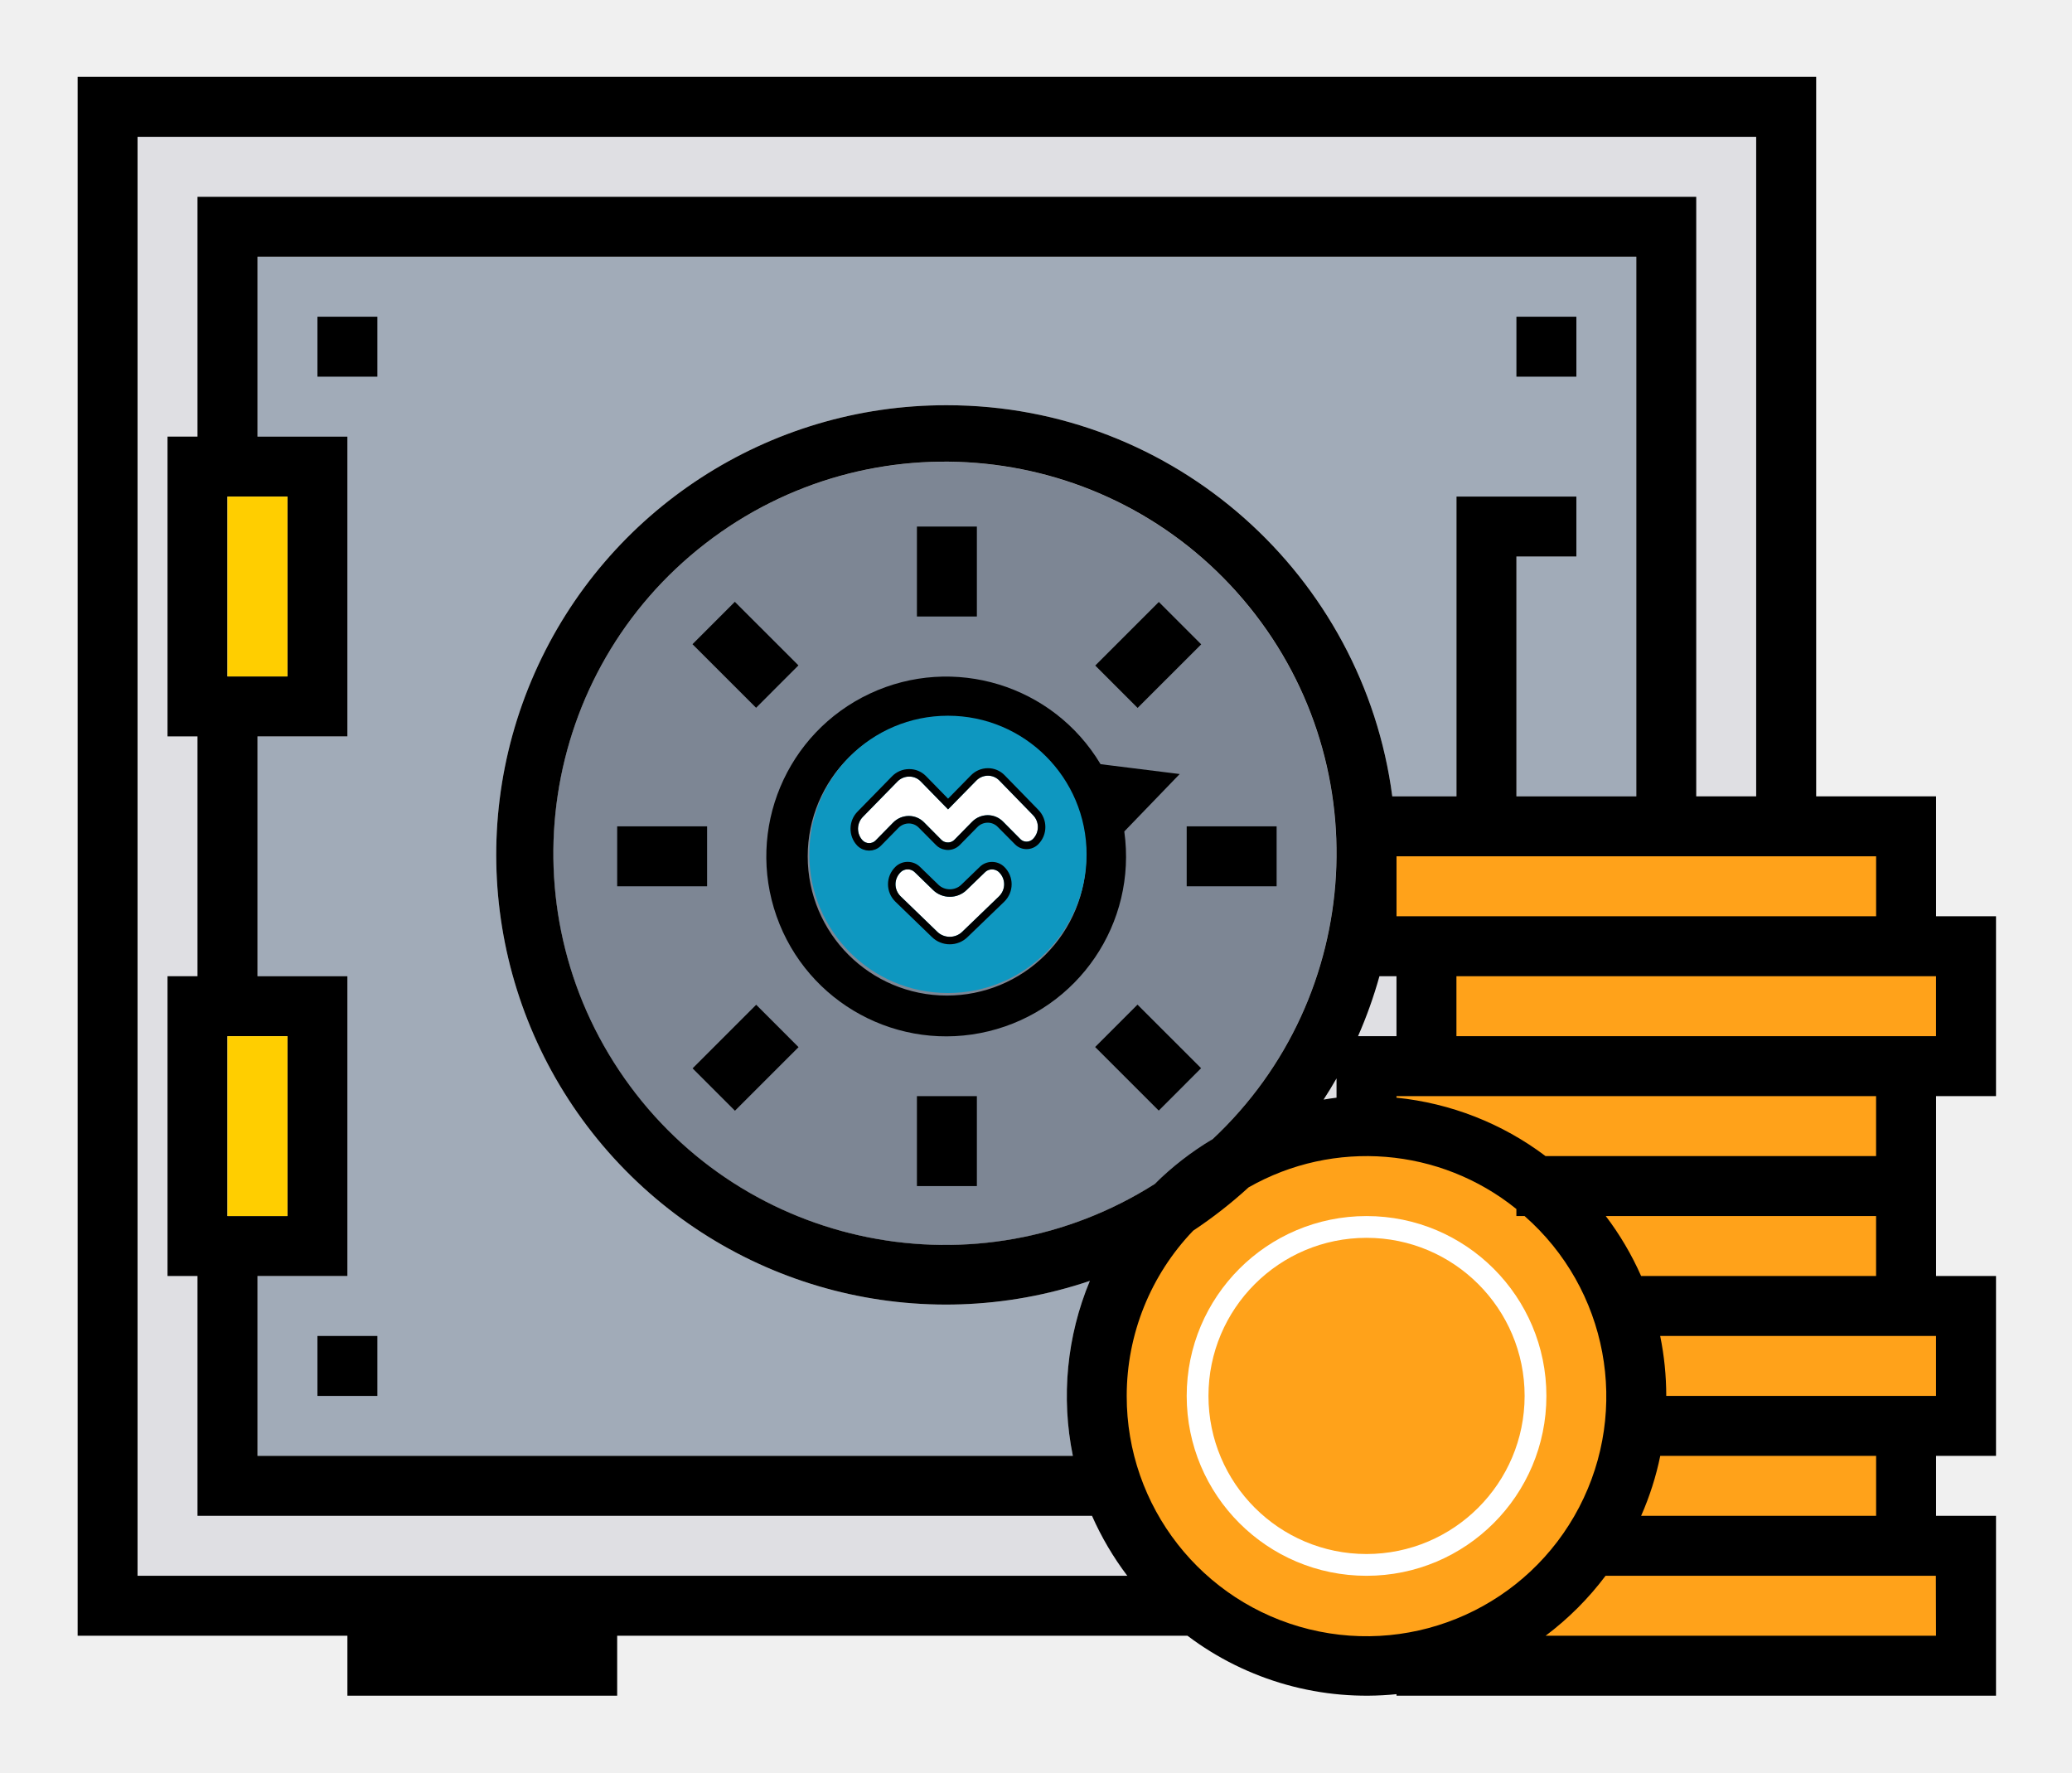
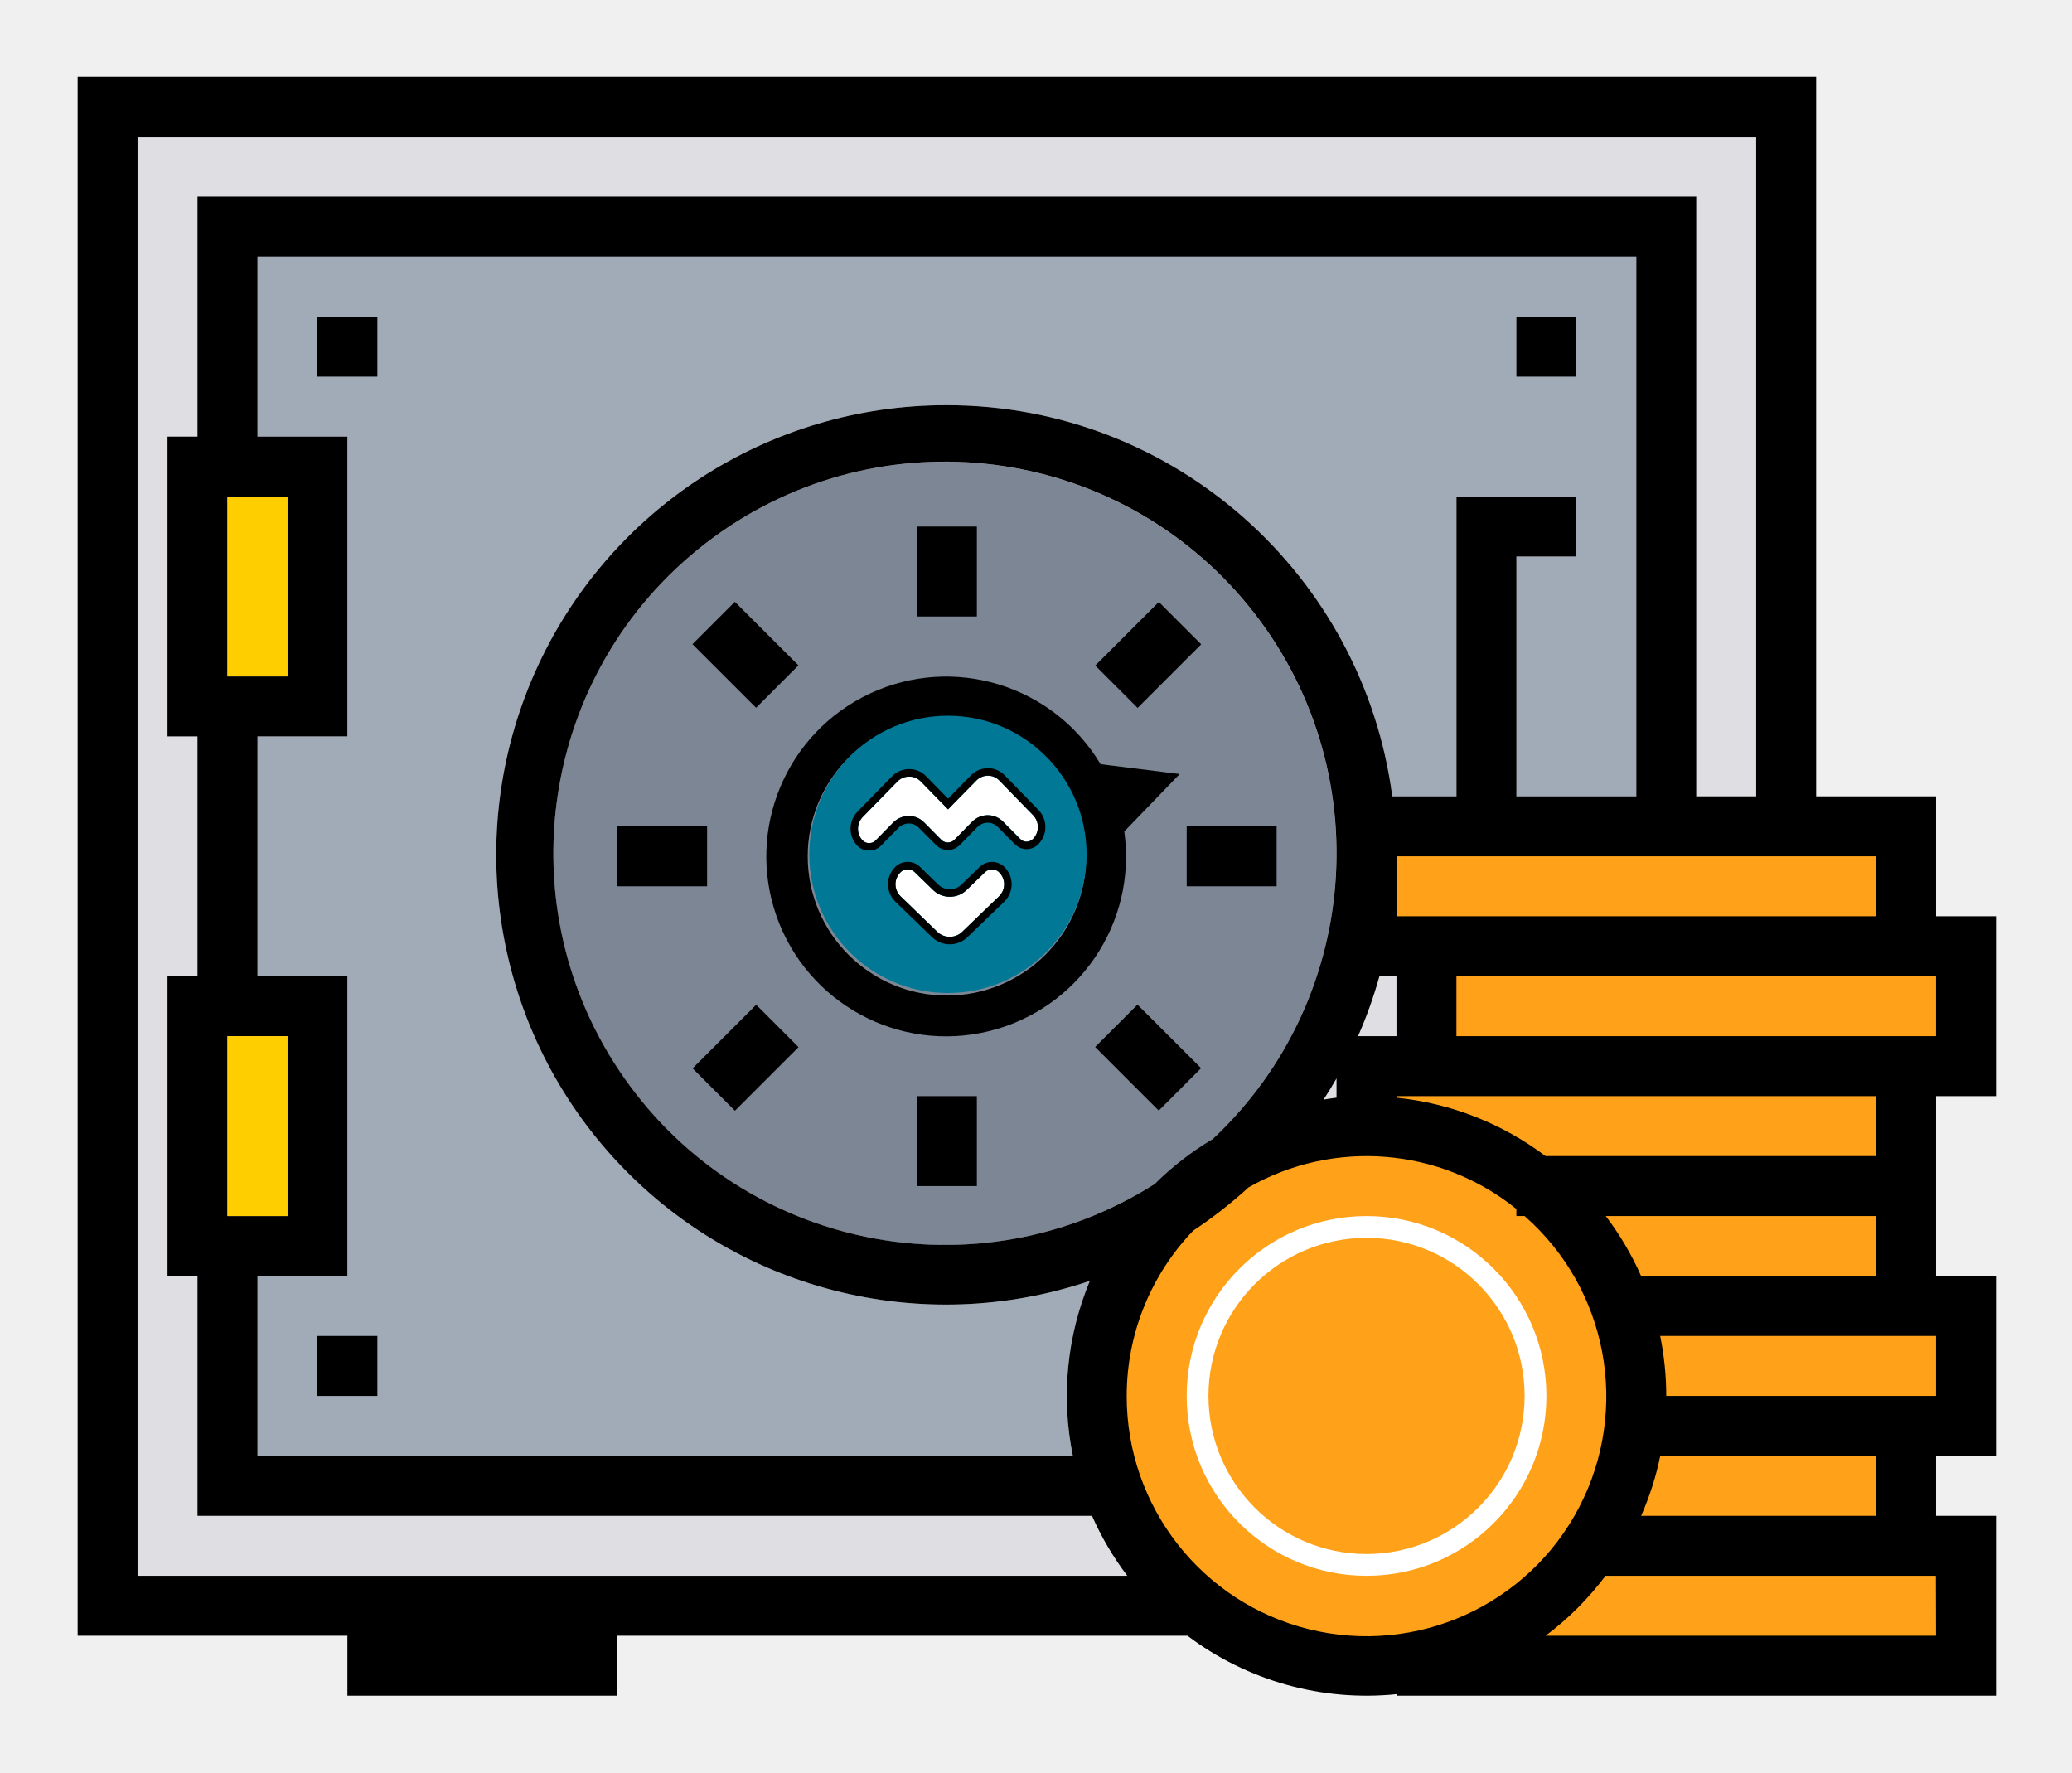
<svg xmlns="http://www.w3.org/2000/svg" xmlns:xlink="http://www.w3.org/1999/xlink" width="553px" height="473px" viewBox="0 0 553 473" version="1.1">
  <defs>
    <path d="M48.764,41.011 C48.063,41.01 47.39,41.28 46.9,41.759 L41.948,46.543 C40.776,47.678 39.176,48.317 37.506,48.317 C35.836,48.317 34.236,47.678 33.064,46.543 L28.124,41.748 C27.634,41.269 26.961,40.999 26.259,41 C25.553,40.996 24.876,41.266 24.383,41.748 C22.539,43.542 22.539,46.415 24.383,48.209 L34.157,57.662 C35.031,58.518 36.23,59 37.482,59 C38.734,59 39.933,58.518 40.807,57.662 L50.617,48.209 C52.461,46.415 52.461,43.542 50.617,41.748 C50.128,41.276 49.46,41.01 48.764,41.011 Z" id="path-1" />
    <path d="M50.692,17.273 C49.898,16.456 48.81,15.997 47.675,16 C46.491,16.002 45.357,16.486 44.532,17.342 L37.029,24.992 L29.664,17.458 C28.857,16.659 27.765,16.221 26.635,16.243 C25.451,16.245 24.317,16.729 23.492,17.585 L14.314,26.971 C12.589,28.707 12.559,31.516 14.245,33.29 C15.2,34.237 16.731,34.237 17.687,33.29 L22.344,28.545 C23.454,27.397 24.977,26.751 26.566,26.751 C28.101,26.751 29.573,27.373 30.65,28.475 L35.239,33.105 C35.584,33.462 36.035,33.698 36.524,33.776 C37.334,33.935 38.17,33.674 38.75,33.081 L43.407,28.337 C44.518,27.189 46.04,26.542 47.629,26.543 C49.164,26.543 50.636,27.164 51.713,28.267 L56.302,32.896 C56.741,33.354 57.346,33.609 57.977,33.602 C58.639,33.6 59.272,33.329 59.732,32.85 C61.431,31.089 61.421,28.28 59.71,26.531 L50.692,17.273 Z" id="path-2" />
  </defs>
  <g id="Page-1" stroke="none" stroke-width="1" fill="none" fill-rule="evenodd">
    <g id="Artboard" fill-rule="nonzero">
      <g id="slide-06" transform="translate(20, 20)">
        <rect id="Rectangle-path" fill="#DFDFE3" x="8.72" y="8.52" width="448" height="400" />
        <path d="M488.72,264.52 L504.72,264.52 L504.72,232.52 L488.72,232.52 L488.72,200.52 L344.72,200.52 L344.72,232.52 L360.72,232.52 L360.72,264.52 L344.72,264.52 L344.72,280.52 C317.055,280.504 291.828,296.34 279.817,321.261 C267.806,346.183 271.137,375.782 288.386,397.411 C305.635,419.041 333.751,428.874 360.72,422.71 L360.72,424.52 L504.72,424.52 L504.72,392.52 L488.72,392.52 L488.72,360.52 L504.72,360.52 L504.72,328.52 L488.72,328.52 L488.72,264.52 Z" id="Shape" fill="#FFA21A" />
        <path d="M266.34,368.52 L48.72,368.52 L48.72,320.52 L72.72,320.52 L72.72,240.52 L48.72,240.52 L48.72,176.52 L72.72,176.52 L72.72,96.52 L48.72,96.52 L48.72,48.52 L416.72,48.52 L416.72,192.52 L384.72,192.52 L384.72,128.52 L400.72,128.52 L400.72,112.52 L368.72,112.52 L368.72,192.52 L351.59,192.52 C343.89,133.72 293.59,88.14 232.73,88.14 C185.13,88.025 141.961,116.057 122.702,159.588 C103.443,203.118 111.734,253.917 143.834,289.065 C175.935,324.212 225.776,337.064 270.87,321.82 C264.717,336.582 263.139,352.851 266.34,368.52 Z" id="Shape" fill="#A1ABB8" />
        <path d="M288.21,295.95 C241.089,325.876 178.768,313.489 146.673,267.817 C114.578,222.145 124.041,159.314 168.163,125.12 C212.285,90.927 275.49,97.444 311.708,139.921 C347.925,182.397 344.368,245.838 303.63,284" id="Shape" fill="#7D8694" />
        <rect id="Rectangle-path" fill="#000000" x="64.72" y="64.52" width="16" height="16" />
        <rect id="Rectangle-path" fill="#000000" x="384.72" y="64.52" width="16" height="16" />
        <rect id="Rectangle-path" fill="#000000" x="64.72" y="336.52" width="16" height="16" />
        <rect id="Rectangle-path" fill="#000000" x="224.72" y="272.52" width="16" height="24" />
        <rect id="Rectangle-path" fill="#000000" x="224.72" y="120.52" width="16" height="24" />
        <rect id="Rectangle-path" fill="#000000" x="144.72" y="200.52" width="24" height="16" />
        <rect id="Rectangle-path" fill="#000000" x="296.72" y="200.52" width="24" height="16" />
        <rect id="Rectangle-path" fill="#000000" transform="translate(286.425, 262.237) rotate(-45.02) translate(-286.425, -262.237) " x="278.43" y="250.237" width="15.99" height="24" />
        <rect id="Rectangle-path" fill="#000000" transform="translate(178.9583, 154.7389) rotate(-45.02) translate(-178.9583, -154.7389) " x="170.963" y="142.739" width="15.99" height="24" />
        <rect id="Rectangle-path" fill="#000000" transform="translate(178.9866, 262.2733) rotate(-44.99) translate(-178.9866, -262.2733) " x="166.987" y="254.278" width="24" height="15.99" />
        <rect id="Rectangle-path" fill="#000000" transform="translate(286.4519, 154.7807) rotate(-44.99) translate(-286.4519, -154.7807) " x="274.452" y="146.786" width="24" height="15.99" />
        <path d="M280.07,201.88 L294.85,186.56 L273.73,183.93 C261.081,162.77 234.459,154.632 212.141,165.104 C189.822,175.576 179.066,201.252 187.256,224.505 C195.446,247.757 219.919,261.025 243.874,255.198 C267.828,249.372 283.474,226.347 280.07,201.93 L280.07,201.88 Z M232.73,245.68 C212.207,245.68 195.57,229.043 195.57,208.52 C195.57,187.997 212.207,171.36 232.73,171.36 C253.253,171.36 269.89,187.997 269.89,208.52 C269.89,218.377 265.974,227.83 259.003,234.8 C252.032,241.769 242.577,245.683 232.72,245.68 L232.73,245.68 Z" id="Shape" fill="#000000" />
        <path d="M344.72,304.52 C318.21,304.52 296.72,326.01 296.72,352.52 C296.72,379.03 318.21,400.52 344.72,400.52 C371.23,400.52 392.72,379.03 392.72,352.52 C392.72,326.01 371.23,304.52 344.72,304.52 Z M344.72,394.71 C321.419,394.71 302.53,375.821 302.53,352.52 C302.53,329.219 321.419,310.33 344.72,310.33 C368.021,310.33 386.91,329.219 386.91,352.52 C386.888,375.812 368.012,394.688 344.72,394.71 Z" id="Shape" fill="#FFFFFF" />
        <path d="M496.72,288.52 L496.72,272.52 L512.72,272.52 L512.72,224.52 L496.72,224.52 L496.72,192.52 L464.72,192.52 L464.72,0.52 L0.72,0.52 L0.72,416.52 L72.72,416.52 L72.72,432.52 L144.72,432.52 L144.72,416.52 L296.93,416.52 C312.894,428.568 332.823,434.137 352.72,432.11 L352.72,432.52 L512.72,432.52 L512.72,384.52 L496.72,384.52 L496.72,368.52 L512.72,368.52 L512.72,320.52 L496.72,320.52 L496.72,288.52 Z M480.72,208.52 L480.72,224.52 L352.72,224.52 L352.72,208.52 L480.72,208.52 Z M423.1,368.52 L480.72,368.52 L480.72,384.52 L418,384.52 C420.269,379.384 421.982,374.02 423.11,368.52 L423.1,368.52 Z M408.56,304.52 L480.71,304.52 L480.71,320.52 L418,320.52 C415.489,314.838 412.324,309.469 408.57,304.52 L408.56,304.52 Z M400.71,288.52 L392.5,288.52 C380.91,279.786 367.148,274.394 352.71,272.93 L352.71,272.52 L480.71,272.52 L480.71,288.52 L400.71,288.52 Z M288.2,295.95 C241.069,325.859 178.753,313.451 146.674,267.769 C114.595,222.087 124.077,159.26 168.21,125.081 C212.343,90.902 275.545,97.437 311.749,139.924 C347.953,182.411 344.378,245.849 303.63,284 C298.024,287.342 292.845,291.355 288.21,295.95 L288.2,295.95 Z M266.33,368.52 L48.72,368.52 L48.72,320.52 L72.72,320.52 L72.72,240.52 L48.72,240.52 L48.72,176.52 L72.72,176.52 L72.72,96.52 L48.72,96.52 L48.72,48.52 L416.72,48.52 L416.72,192.52 L384.72,192.52 L384.72,128.52 L400.72,128.52 L400.72,112.52 L368.72,112.52 L368.72,192.52 L351.59,192.52 C343.89,133.72 293.59,88.14 232.73,88.14 C185.13,88.025 141.961,116.057 122.702,159.588 C103.443,203.118 111.734,253.917 143.834,289.065 C175.935,324.212 225.776,337.064 270.87,321.82 C264.717,336.582 263.139,352.851 266.34,368.52 L266.33,368.52 Z M56.71,256.52 L56.71,304.52 L40.71,304.52 L40.71,256.52 L56.71,256.52 Z M56.71,112.52 L56.71,160.52 L40.71,160.52 L40.71,112.52 L56.71,112.52 Z M352.71,240.52 L352.71,256.52 L342.45,256.52 C344.729,251.328 346.638,245.982 348.16,240.52 L352.71,240.52 Z M336.71,267.76 L336.71,272.93 C335.54,273.05 334.41,273.27 333.25,273.44 C334.47,271.58 335.62,269.68 336.72,267.76 L336.71,267.76 Z M72.71,400.52 L16.71,400.52 L16.71,16.52 L448.71,16.52 L448.71,192.52 L432.71,192.52 L432.71,32.52 L32.71,32.52 L32.71,96.52 L24.71,96.52 L24.71,176.52 L32.71,176.52 L32.71,240.52 L24.71,240.52 L24.71,320.52 L32.71,320.52 L32.71,384.52 L271.45,384.52 C273.958,390.201 277.119,395.571 280.87,400.52 L72.72,400.52 L72.71,400.52 Z M280.71,352.52 C280.712,336.082 287.068,320.28 298.45,308.42 C303.668,304.959 308.61,301.097 313.23,296.87 C335.975,283.905 364.339,286.195 384.71,302.64 L384.71,304.52 L386.9,304.52 C409.085,323.969 415.1,356.065 401.463,382.227 C387.825,408.39 358.07,421.84 329.421,414.792 C300.771,407.743 280.652,382.024 280.71,352.52 Z M496.71,416.52 L392.51,416.52 C398.57,411.967 403.957,406.58 408.51,400.52 L496.67,400.52 L496.71,416.52 Z M496.71,352.52 L424.71,352.52 C424.71,347.146 424.167,341.785 423.09,336.52 L496.71,336.52 L496.71,352.52 Z M368.71,256.52 L368.71,240.52 L496.71,240.52 L496.71,256.52 L368.71,256.52 Z" id="Shape" fill="#000000" />
        <rect id="Rectangle-path" fill="#FFCE00" x="40.72" y="112.52" width="16" height="48" />
        <rect id="Rectangle-path" fill="#FFCE00" x="40.72" y="256.52" width="16" height="48" />
      </g>
      <g id="mycrypto__circ__blue-on-navy__64" transform="translate(216, 191)">
-         <circle id="Oval" fill="#0E97C0" cx="37" cy="37" r="37" />
+         <circle id="Oval" fill="#007896" cx="37" cy="37" r="37" />
        <g id="Shape">
          <use fill="#FFFFFF" fill-rule="evenodd" xlink:href="#path-1" />
          <path stroke="#000000" stroke-width="2" d="M48.764,40.011 C49.718,40.011 50.635,40.375 51.315,41.031 C53.562,43.218 53.562,46.739 51.311,48.929 L41.507,58.377 C40.445,59.417 38.994,60 37.482,60 C35.971,60 34.52,59.417 33.462,58.381 L23.685,48.926 C21.438,46.739 21.438,43.218 23.684,41.033 C24.367,40.366 25.298,39.995 26.258,40 C27.22,39.999 28.144,40.37 28.82,41.031 L33.76,45.825 C34.744,46.778 36.094,47.317 37.506,47.317 C38.918,47.317 40.268,46.778 41.253,45.824 L46.201,41.044 C46.879,40.381 47.803,40.01 48.764,40.011 Z" />
        </g>
        <g id="Shape">
          <use fill="#FFFFFF" fill-rule="evenodd" xlink:href="#path-2" />
          <path stroke="#000000" stroke-width="2" d="M51.409,16.576 L60.424,25.832 C62.514,27.967 62.527,31.394 60.453,33.543 C59.805,34.217 58.913,34.6 57.988,34.602 C57.081,34.612 56.21,34.245 55.592,33.6 L50.998,28.966 C50.108,28.055 48.895,27.543 47.629,27.543 C46.311,27.542 45.048,28.079 44.121,29.037 L39.464,33.781 C38.649,34.614 37.473,34.981 36.366,34.763 C35.663,34.651 35.015,34.313 34.529,33.809 L29.935,29.174 C29.045,28.264 27.832,27.751 26.566,27.751 C25.248,27.751 23.985,28.287 23.058,29.245 L18.391,34 C17.046,35.333 14.886,35.333 13.52,33.979 C11.461,31.813 11.498,28.386 13.599,26.272 L22.772,16.891 C23.785,15.84 25.178,15.245 26.616,15.243 C28.017,15.216 29.369,15.759 30.379,16.759 L37.03,23.563 L43.812,16.648 C44.825,15.597 46.218,15.002 47.672,15 C49.078,14.996 50.426,15.565 51.409,16.576 Z" />
        </g>
      </g>
    </g>
  </g>
</svg>
